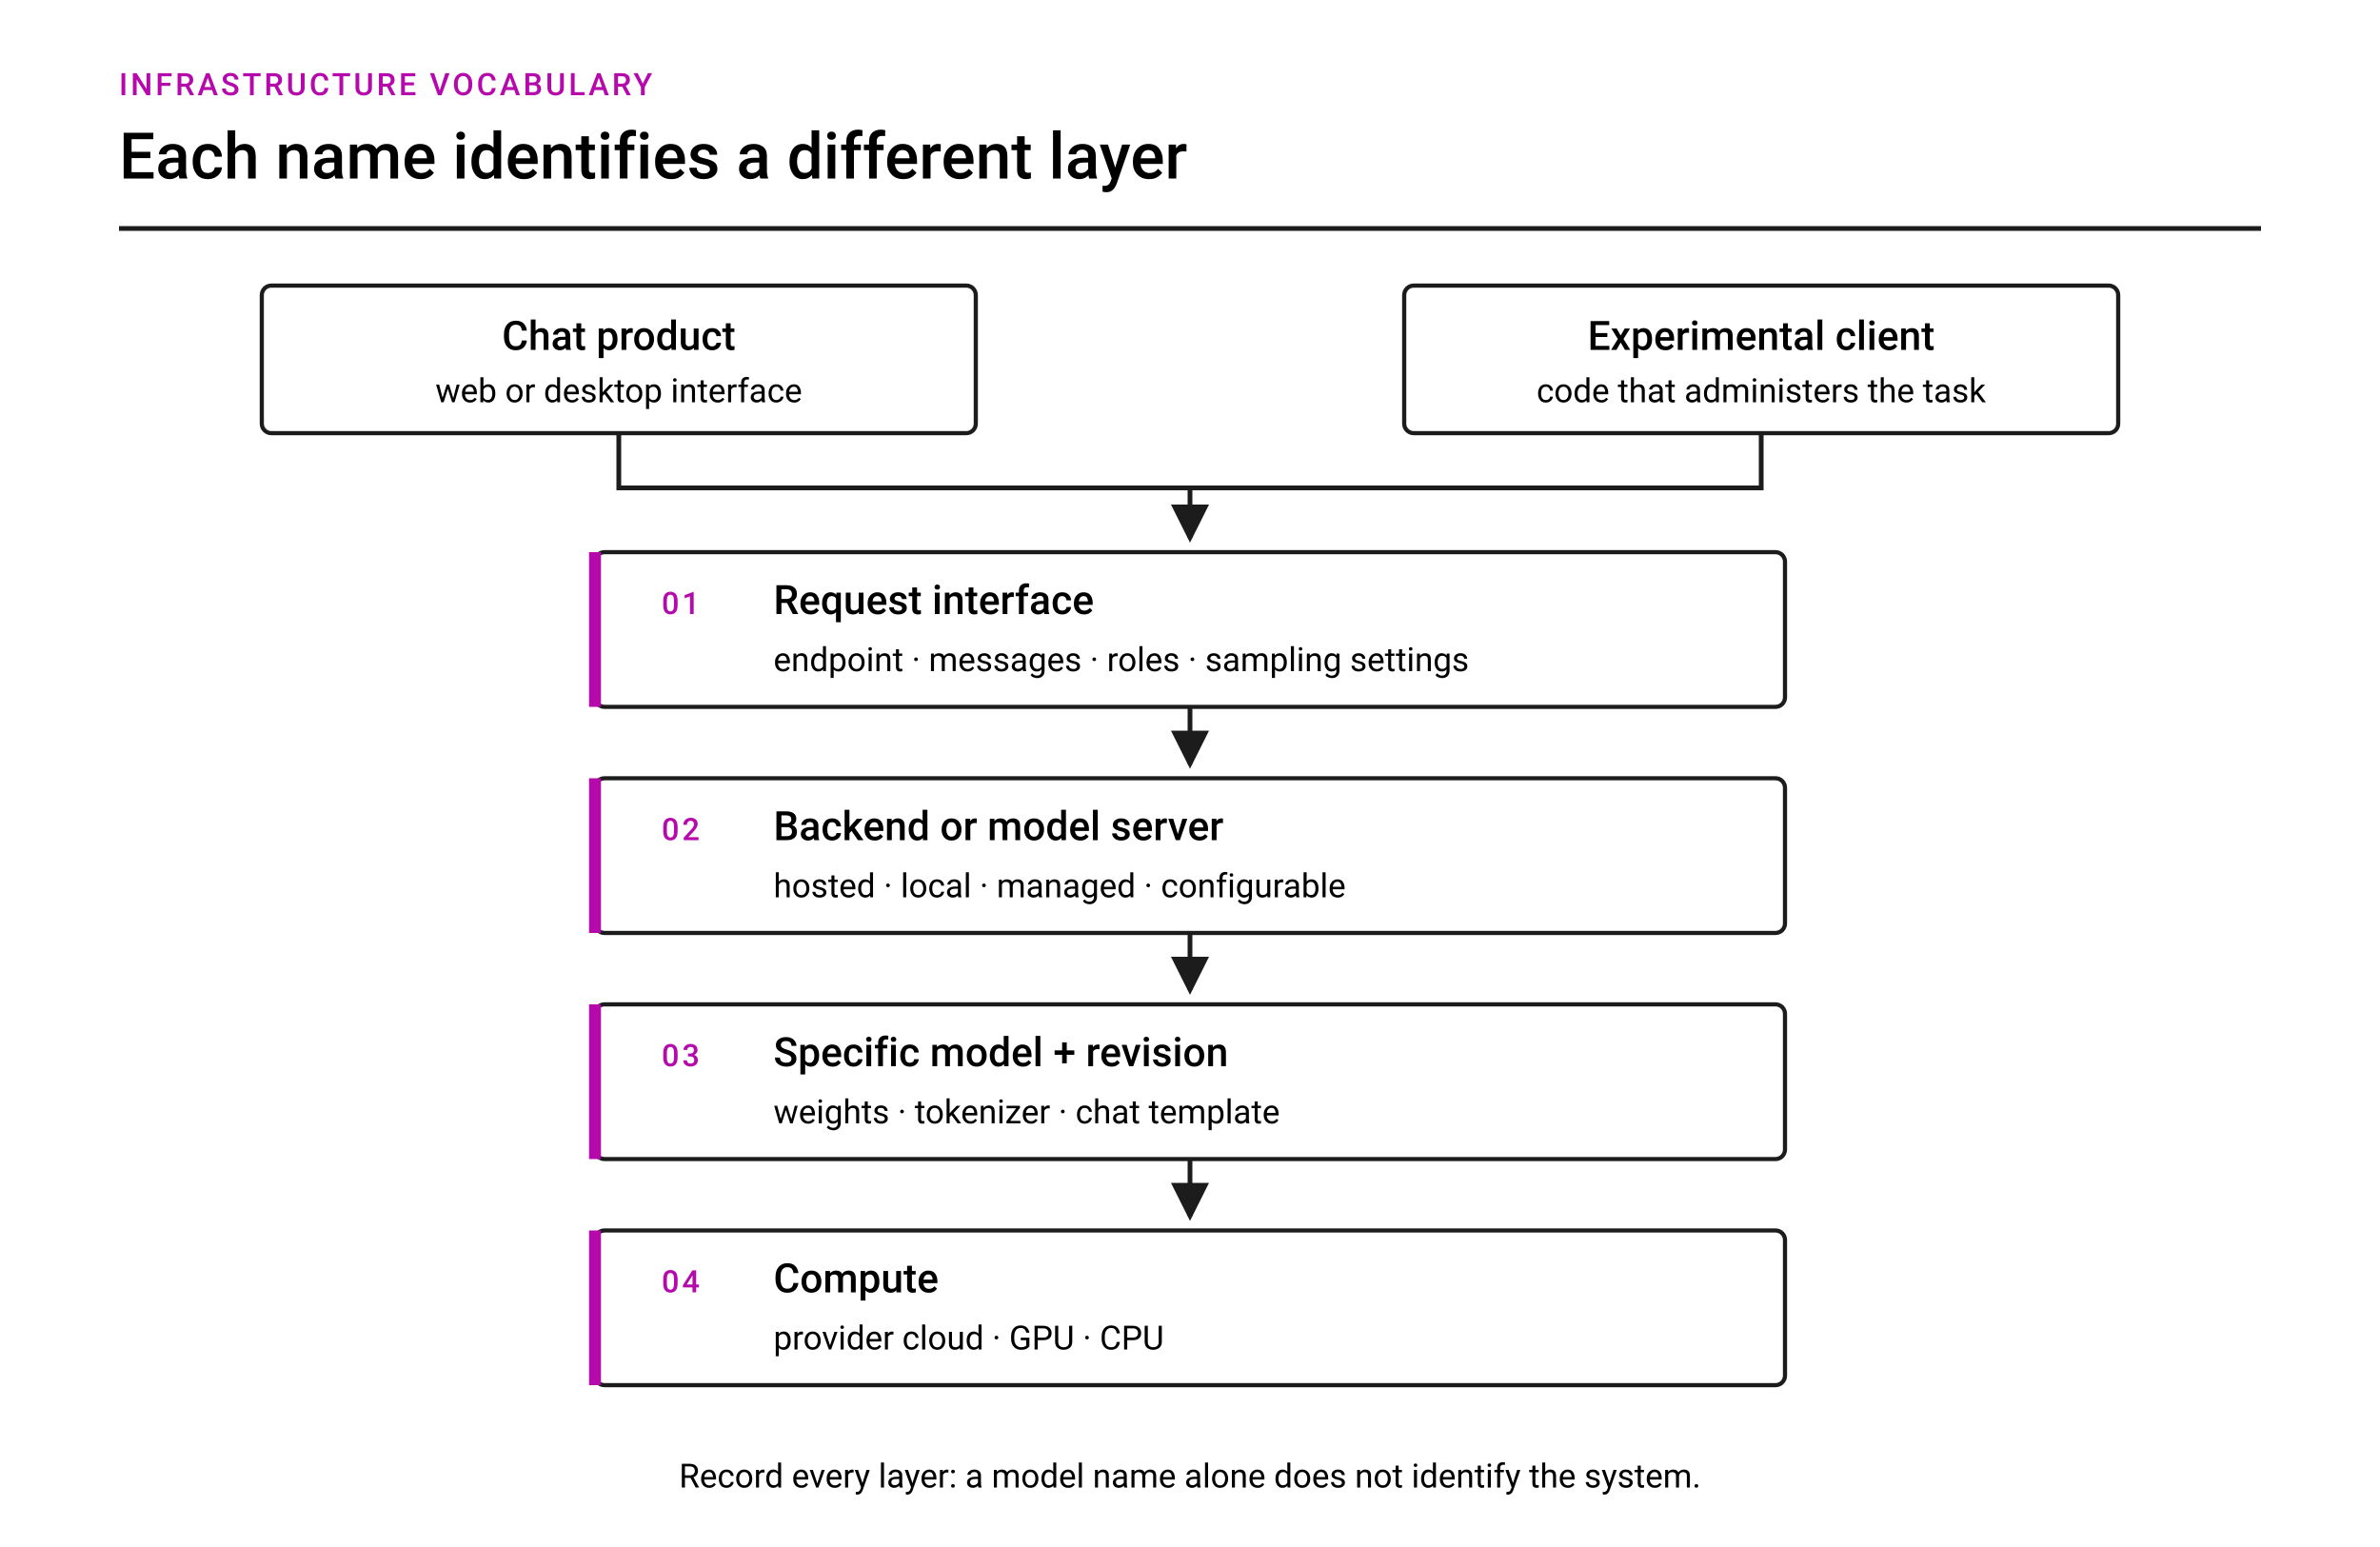
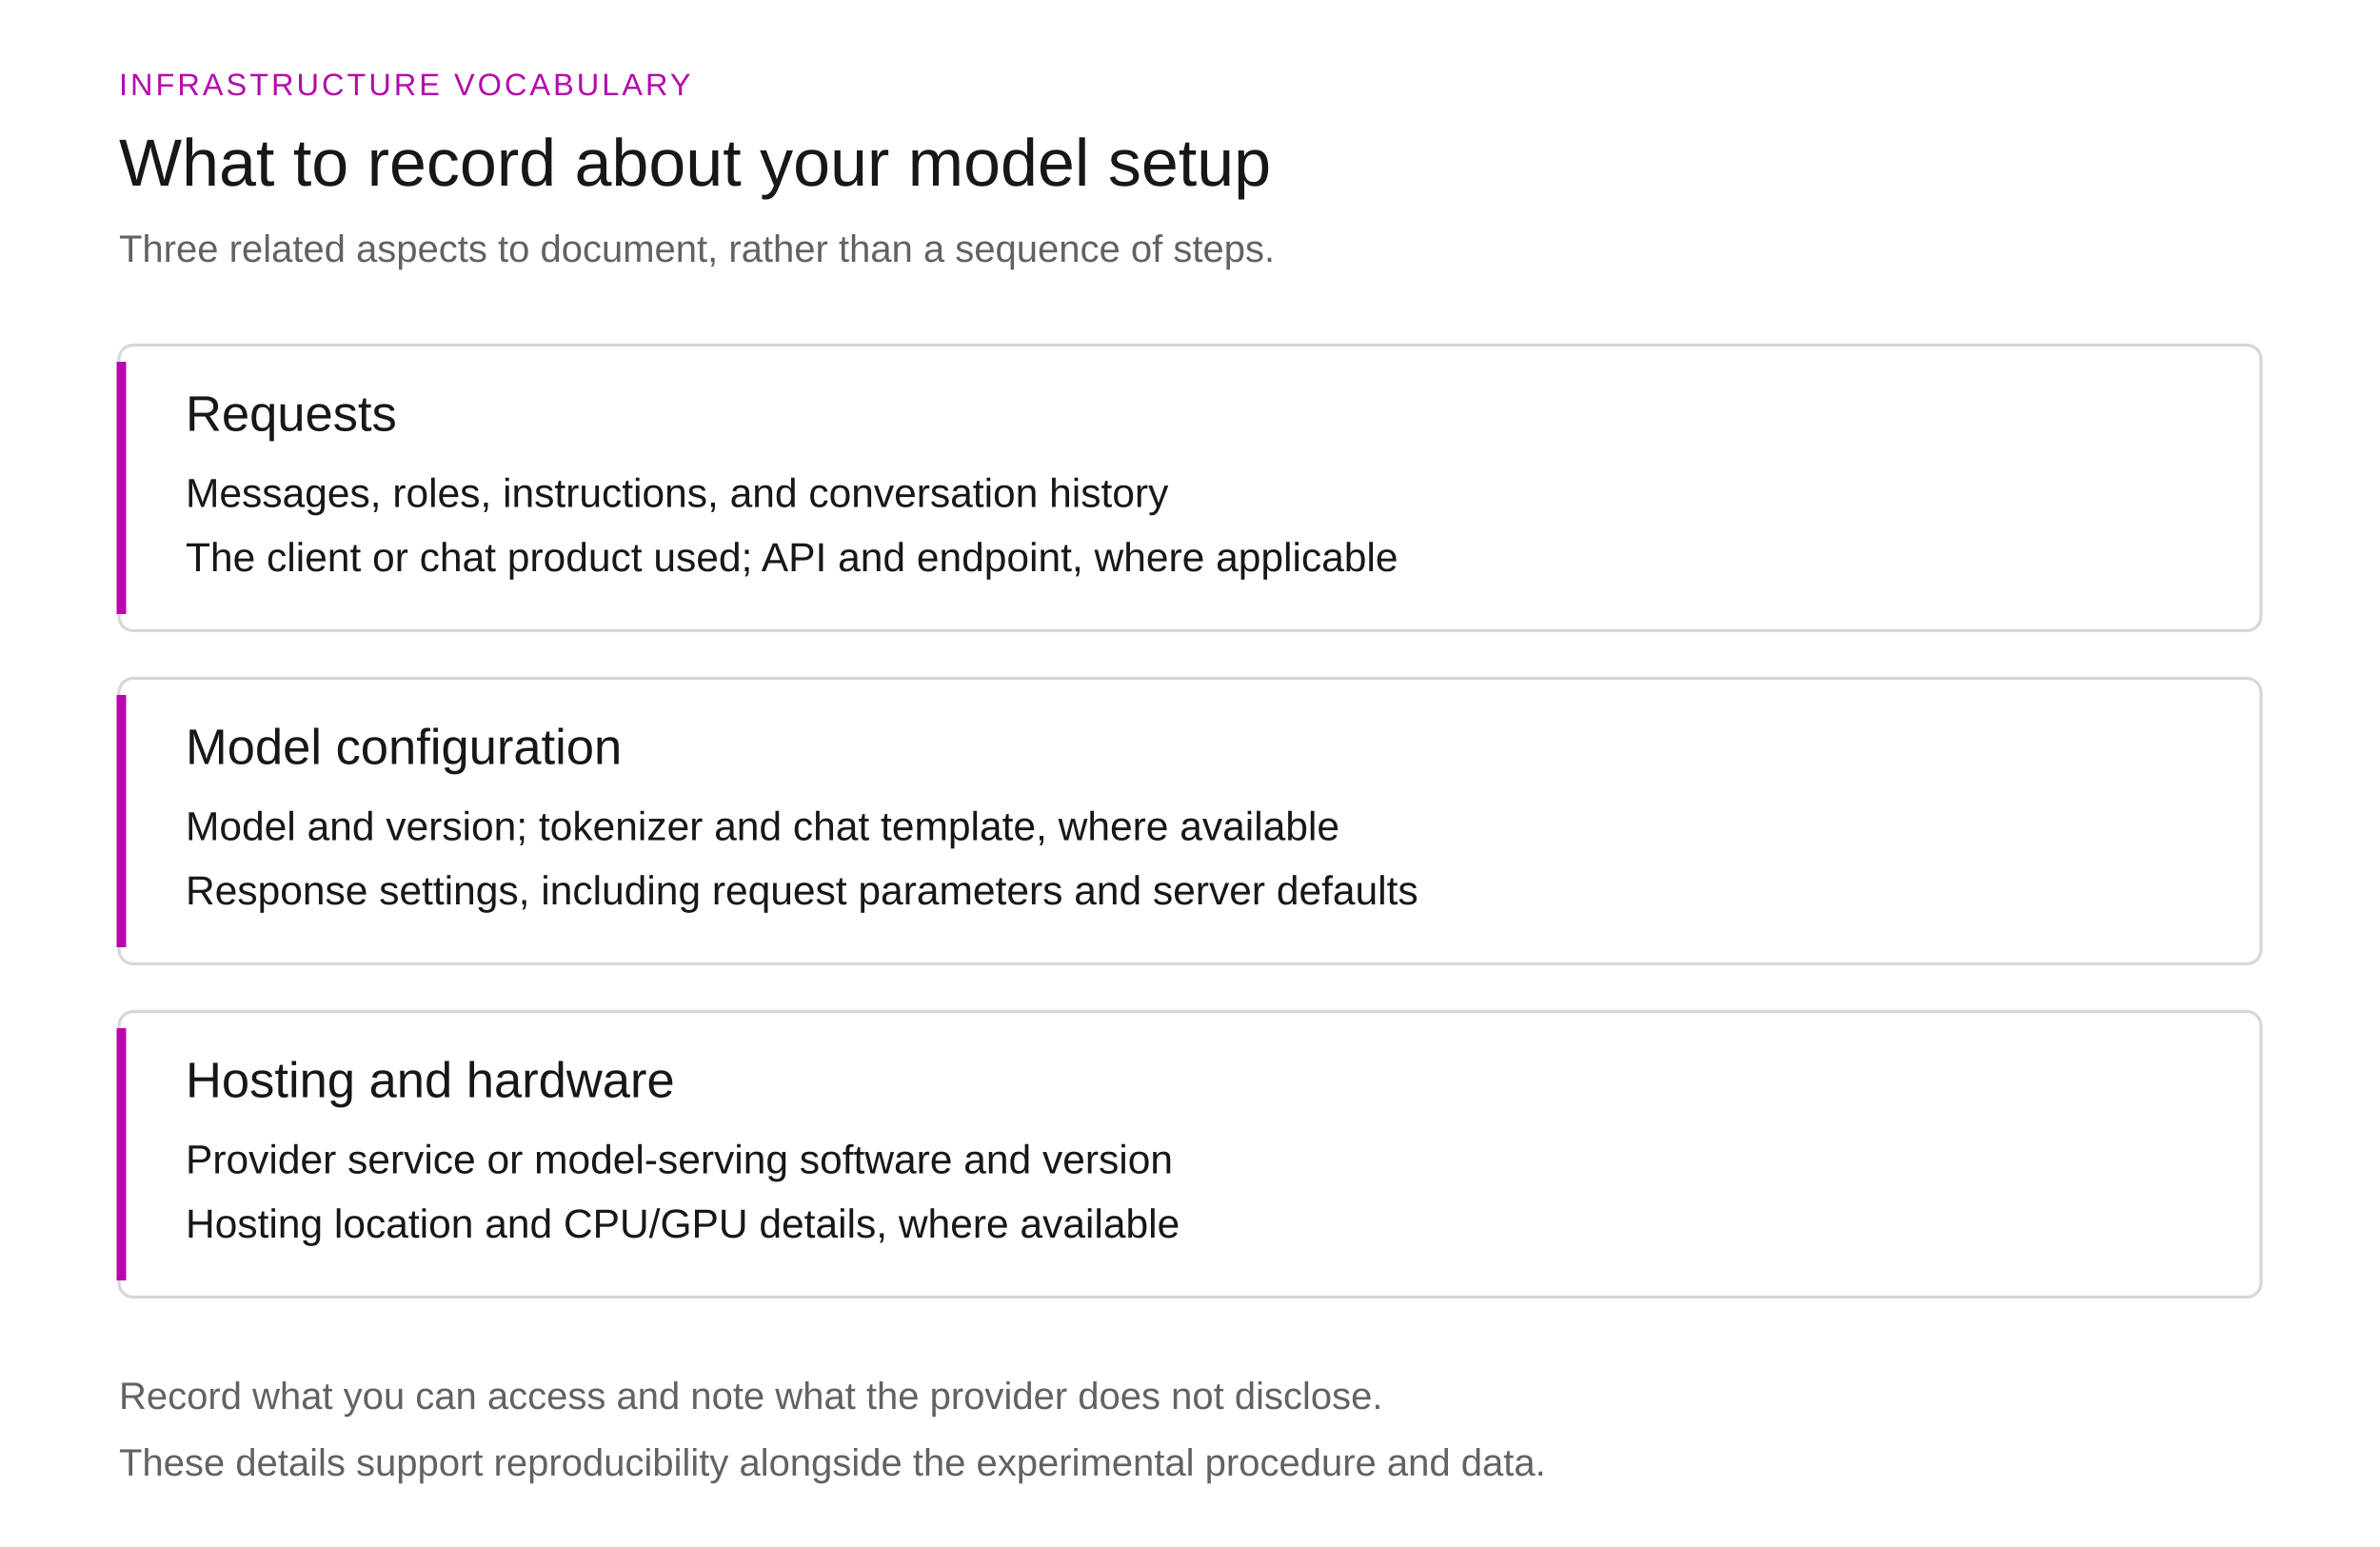
<svg xmlns="http://www.w3.org/2000/svg" width="1000" height="650" viewBox="0 0 1000 650" role="img" aria-labelledby="title desc">
-   <defs>
-     <marker id="arrow" markerWidth="8" markerHeight="8" refX="7" refY="4" orient="auto">
-       <path d="M0 0L8 4L0 8Z" fill="#1c1c1d" />
-     </marker>
-     <style>text{font-family:Roboto,Arial,sans-serif;fill:#000}.kicker{font-size:13px;font-weight:500;letter-spacing:1.2px;fill:#b509ac}.title{font-size:27px;font-weight:500}.head{font-size:17px;font-weight:500}.body{font-size:14px}.box{fill:#fff;stroke:#1c1c1d;stroke-width:1.75}.accent{stroke:#b509ac;stroke-width:5}.line{stroke:#1c1c1d;stroke-width:2;fill:none;marker-end:url(#arrow)}</style>
-   </defs>
+   <style>text{font-family:Arial,sans-serif;fill:#171717}.kicker{font-size:13px;letter-spacing:1.2px;fill:#b509ac}.title{font-size:28px}.head{font-size:21px}.body{font-size:17px}.note{font-size:16px;fill:#626262}.box{fill:#fff;stroke:#d7d7d7;stroke-width:1.3}.accent{stroke:#b509ac;stroke-width:4}</style>
  <rect width="1000" height="650" fill="#fff" />
  <text x="50" y="40" class="kicker">INFRASTRUCTURE VOCABULARY</text>
-   <text x="50" y="75" class="title">Each name identifies a different layer</text>
-   <line x1="50" y1="96" x2="950" y2="96" stroke="#1c1c1d" stroke-width="2" />
-   <rect x="110" y="120" width="300" height="62" rx="4" class="box" />
-   <text x="260" y="147" text-anchor="middle" class="head">Chat product</text>
-   <text x="260" y="169" text-anchor="middle" class="body">web or desktop interface</text>
-   <rect x="590" y="120" width="300" height="62" rx="4" class="box" />
-   <text x="740" y="147" text-anchor="middle" class="head">Experimental client</text>
-   <text x="740" y="169" text-anchor="middle" class="body">code that administers the task</text>
-   <path d="M260 182V205H500V226M740 182V205H500V226" class="line" />
-   <rect x="250" y="232" width="500" height="65" rx="4" class="box" />
-   <line x1="250" y1="232" x2="250" y2="297" class="accent" />
-   <text x="278" y="258" class="kicker">01</text>
-   <text x="325" y="258" class="head">Request interface</text>
-   <text x="325" y="282" class="body">endpoint · messages · roles · sampling settings</text>
-   <path d="M500 297V321" class="line" />
-   <rect x="250" y="327" width="500" height="65" rx="4" class="box" />
-   <line x1="250" y1="327" x2="250" y2="392" class="accent" />
-   <text x="278" y="353" class="kicker">02</text>
-   <text x="325" y="353" class="head">Backend or model server</text>
-   <text x="325" y="377" class="body">hosted · local · managed · configurable</text>
-   <path d="M500 392V416" class="line" />
-   <rect x="250" y="422" width="500" height="65" rx="4" class="box" />
-   <line x1="250" y1="422" x2="250" y2="487" class="accent" />
-   <text x="278" y="448" class="kicker">03</text>
-   <text x="325" y="448" class="head">Specific model + revision</text>
-   <text x="325" y="472" class="body">weights · tokenizer · chat template</text>
-   <path d="M500 487V511" class="line" />
-   <rect x="250" y="517" width="500" height="65" rx="4" class="box" />
-   <line x1="250" y1="517" x2="250" y2="582" class="accent" />
-   <text x="278" y="543" class="kicker">04</text>
-   <text x="325" y="543" class="head">Compute</text>
-   <text x="325" y="567" class="body">provider cloud · GPU · CPU</text>
-   <text x="500" y="625" text-anchor="middle" class="body">Record every layer: a model name alone does not identify the system.</text>
+   <text x="50" y="78" class="title">What to record about your model setup</text>
+   <text x="50" y="110" class="note">Three related aspects to document, rather than a sequence of steps.</text>
+   <rect x="50" y="145" width="900" height="120" rx="6" class="box" />
+   <line x1="51" y1="152" x2="51" y2="258" class="accent" />
+   <text x="78" y="181" class="head">Requests</text>
+   <text x="78" y="213" class="body">Messages, roles, instructions, and conversation history</text>
+   <text x="78" y="240" class="body">The client or chat product used; API and endpoint, where applicable</text>
+   <rect x="50" y="285" width="900" height="120" rx="6" class="box" />
+   <line x1="51" y1="292" x2="51" y2="398" class="accent" />
+   <text x="78" y="321" class="head">Model configuration</text>
+   <text x="78" y="353" class="body">Model and version; tokenizer and chat template, where available</text>
+   <text x="78" y="380" class="body">Response settings, including request parameters and server defaults</text>
+   <rect x="50" y="425" width="900" height="120" rx="6" class="box" />
+   <line x1="51" y1="432" x2="51" y2="538" class="accent" />
+   <text x="78" y="461" class="head">Hosting and hardware</text>
+   <text x="78" y="493" class="body">Provider service or model-serving software and version</text>
+   <text x="78" y="520" class="body">Hosting location and CPU/GPU details, where available</text>
+   <text x="50" y="592" class="note">Record what you can access and note what the provider does not disclose.</text>
+   <text x="50" y="620" class="note">These details support reproducibility alongside the experimental procedure and data.</text>
</svg>
